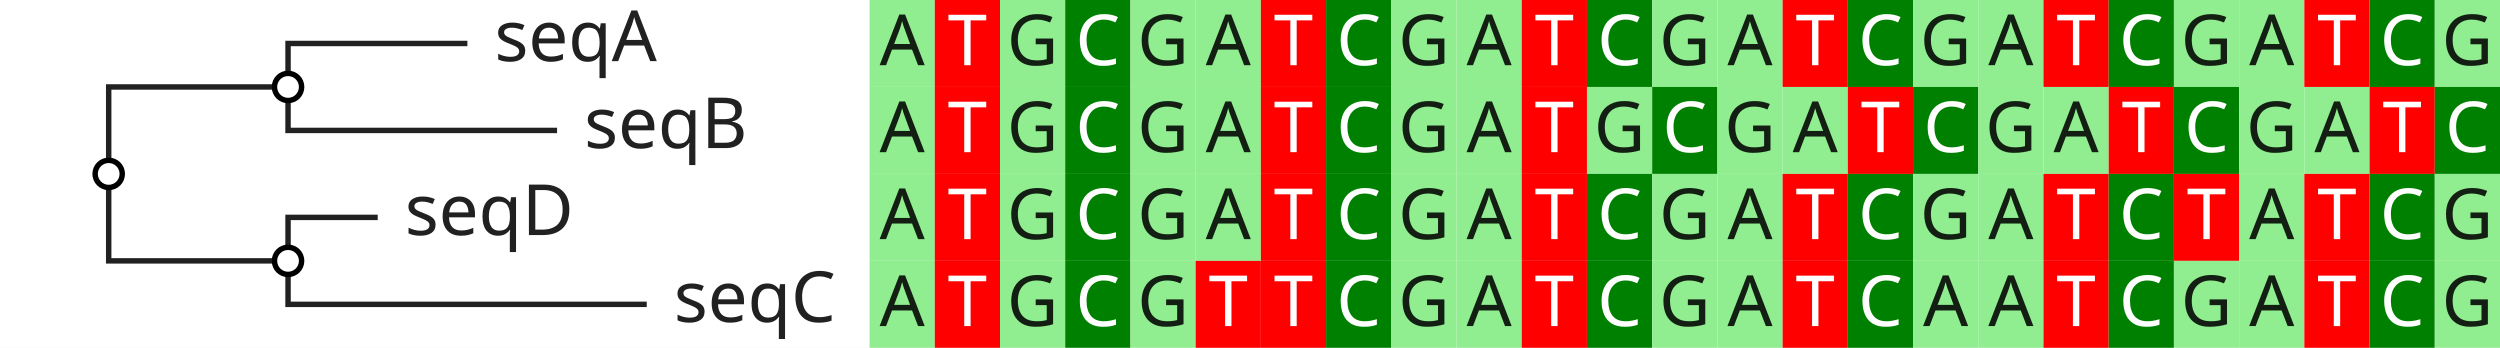
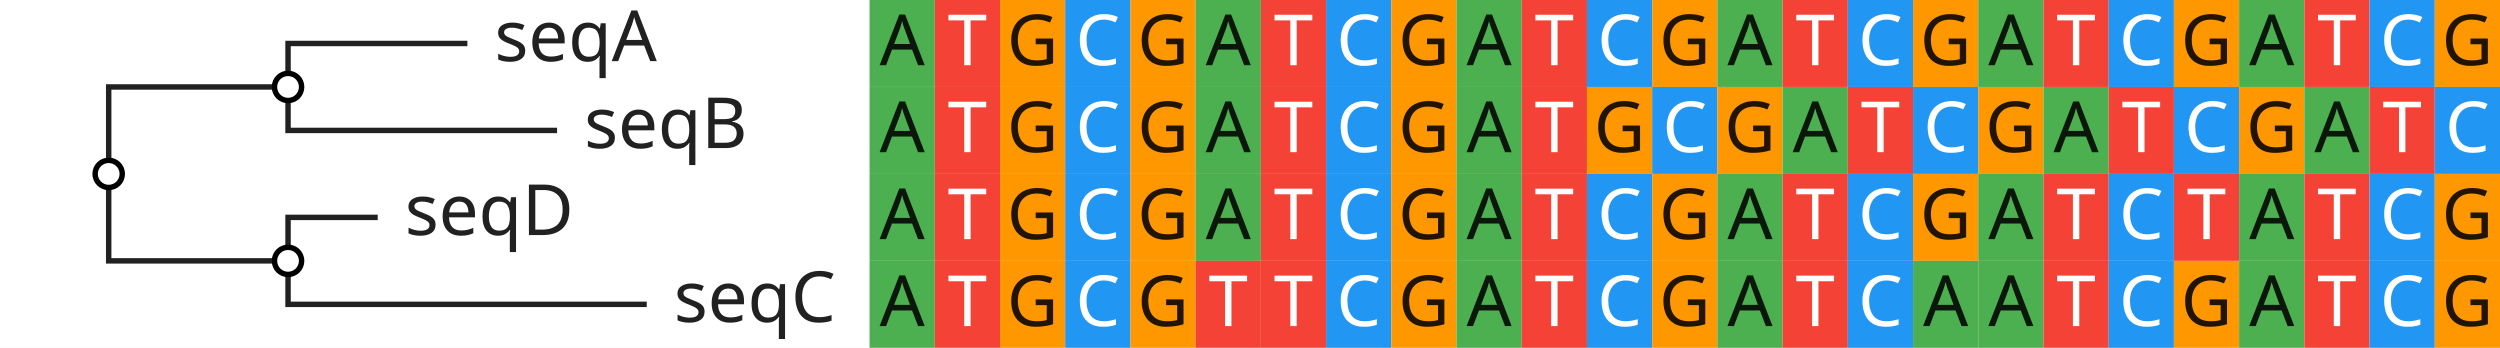
<svg xmlns="http://www.w3.org/2000/svg" width="460" height="64" viewBox="0 0 460 64">
  <rect width="100%" height="100%" fill="white" />
  <g>
    <defs>
      <clipPath id="tree-r-nucleotide">
        <rect x="0" y="0" width="160" height="64" />
      </clipPath>
      <clipPath id="msa-r-nucleotide">
        <rect x="0" y="0" width="300" height="64" />
      </clipPath>
    </defs>
    <g clip-path="url(#tree-r-nucleotide)">
      <defs />
      <g>
+         <path fill="none" stroke="rgb(0,0,0)" paint-order="fill stroke markers" d=" M 20 32 L 20 48 L 53 48" stroke-opacity="0.87" stroke-miterlimit="10" stroke-dasharray="" />
        <path fill="none" stroke="rgb(0,0,0)" paint-order="fill stroke markers" d=" M 20 32 L 20 16 L 53 16" stroke-opacity="0.87" stroke-miterlimit="10" stroke-dasharray="" />
+         <path fill="none" stroke="rgb(0,0,0)" paint-order="fill stroke markers" d=" M 53 16 L 53 24 L 102.5 24" stroke-opacity="0.87" stroke-miterlimit="10" stroke-dasharray="" />
        <path fill="none" stroke="rgb(0,0,0)" paint-order="fill stroke markers" d=" M 53 16 L 53 8 L 86 8" stroke-opacity="0.87" stroke-miterlimit="10" stroke-dasharray="" />
-         <path fill="none" stroke="rgb(0,0,0)" paint-order="fill stroke markers" d=" M 53 16 L 53 24 L 102.5 24" stroke-opacity="0.87" stroke-miterlimit="10" stroke-dasharray="" />
-         <path fill="none" stroke="rgb(0,0,0)" paint-order="fill stroke markers" d=" M 20 32 L 20 48 L 53 48" stroke-opacity="0.87" stroke-miterlimit="10" stroke-dasharray="" />
+         <path fill="none" stroke="rgb(0,0,0)" paint-order="fill stroke markers" d=" M 53 48 L 53 56 L 119 56" stroke-opacity="0.87" stroke-miterlimit="10" stroke-dasharray="" />
        <path fill="none" stroke="rgb(0,0,0)" paint-order="fill stroke markers" d=" M 53 48 L 53 40 L 69.5 40" stroke-opacity="0.87" stroke-miterlimit="10" stroke-dasharray="" />
-         <path fill="none" stroke="rgb(0,0,0)" paint-order="fill stroke markers" d=" M 53 48 L 53 56 L 119 56" stroke-opacity="0.87" stroke-miterlimit="10" stroke-dasharray="" />
        <path fill="white" stroke="black" paint-order="fill stroke markers" d=" M 22.5 32 A 2.5 2.5 0 1 1 22.5 31.998" stroke-miterlimit="10" stroke-dasharray="" />
        <path fill="white" stroke="black" paint-order="fill stroke markers" d=" M 55.5 16 A 2.5 2.5 0 1 1 55.5 15.998" stroke-miterlimit="10" stroke-dasharray="" />
        <path fill="white" stroke="black" paint-order="fill stroke markers" d=" M 55.5 48 A 2.5 2.5 0 1 1 55.5 47.998" stroke-miterlimit="10" stroke-dasharray="" />
        <text fill="rgb(0,0,0)" stroke="none" font-family="sans-serif" font-size="13px" font-style="normal" font-weight="normal" text-decoration="undefined" x="71" y="11.25" text-anchor="start" dominant-baseline="alphabetic" transform="matrix(1 0 0 1 20 0)" fill-opacity="0.87">seqA</text>
        <text fill="rgb(0,0,0)" stroke="none" font-family="sans-serif" font-size="13px" font-style="normal" font-weight="normal" text-decoration="undefined" x="87.5" y="27.25" text-anchor="start" dominant-baseline="alphabetic" transform="matrix(1 0 0 1 20 0)" fill-opacity="0.87">seqB</text>
        <text fill="rgb(0,0,0)" stroke="none" font-family="sans-serif" font-size="13px" font-style="normal" font-weight="normal" text-decoration="undefined" x="54.5" y="43.25" text-anchor="start" dominant-baseline="alphabetic" transform="matrix(1 0 0 1 20 0)" fill-opacity="0.87">seqD</text>
        <text fill="rgb(0,0,0)" stroke="none" font-family="sans-serif" font-size="13px" font-style="normal" font-weight="normal" text-decoration="undefined" x="104" y="59.25" text-anchor="start" dominant-baseline="alphabetic" transform="matrix(1 0 0 1 20 0)" fill-opacity="0.87">seqC</text>
      </g>
    </g>
    <g clip-path="url(#msa-r-nucleotide)" transform="translate(160 0)">
      <defs />
      <g>
-         <rect fill="#90ee90" stroke="none" x="0" y="-8" width="12" height="16" transform="matrix(1 0 0 1 0 8)" />
+         <rect fill="#4caf50" stroke="none" x="0" y="-8" width="12" height="16" transform="matrix(1 0 0 1 0 8)" />
        <text fill="rgb(0,0,0)" stroke="none" font-family="sans-serif" font-size="13px" font-style="normal" font-weight="normal" text-decoration="undefined" x="6" y="4" text-anchor="middle" dominant-baseline="alphabetic" transform="matrix(1 0 0 1 0 8)" fill-opacity="0.87">A</text>
-         <rect fill="#ff0000" stroke="none" x="12" y="-8" width="12" height="16" transform="matrix(1 0 0 1 0 8)" />
+         <rect fill="#f44336" stroke="none" x="12" y="-8" width="12" height="16" transform="matrix(1 0 0 1 0 8)" />
        <text fill="#fff" stroke="none" font-family="sans-serif" font-size="13px" font-style="normal" font-weight="normal" text-decoration="undefined" x="18" y="4" text-anchor="middle" dominant-baseline="alphabetic" transform="matrix(1 0 0 1 0 8)">T</text>
-         <rect fill="#90ee90" stroke="none" x="24" y="-8" width="12" height="16" transform="matrix(1 0 0 1 0 8)" />
+         <rect fill="#ff9800" stroke="none" x="24" y="-8" width="12" height="16" transform="matrix(1 0 0 1 0 8)" />
        <text fill="rgb(0,0,0)" stroke="none" font-family="sans-serif" font-size="13px" font-style="normal" font-weight="normal" text-decoration="undefined" x="30" y="4" text-anchor="middle" dominant-baseline="alphabetic" transform="matrix(1 0 0 1 0 8)" fill-opacity="0.87">G</text>
-         <rect fill="#008000" stroke="none" x="36" y="-8" width="12" height="16" transform="matrix(1 0 0 1 0 8)" />
+         <rect fill="#2196f3" stroke="none" x="36" y="-8" width="12" height="16" transform="matrix(1 0 0 1 0 8)" />
        <text fill="#fff" stroke="none" font-family="sans-serif" font-size="13px" font-style="normal" font-weight="normal" text-decoration="undefined" x="42" y="4" text-anchor="middle" dominant-baseline="alphabetic" transform="matrix(1 0 0 1 0 8)">C</text>
-         <rect fill="#90ee90" stroke="none" x="48" y="-8" width="12" height="16" transform="matrix(1 0 0 1 0 8)" />
+         <rect fill="#ff9800" stroke="none" x="48" y="-8" width="12" height="16" transform="matrix(1 0 0 1 0 8)" />
        <text fill="rgb(0,0,0)" stroke="none" font-family="sans-serif" font-size="13px" font-style="normal" font-weight="normal" text-decoration="undefined" x="54" y="4" text-anchor="middle" dominant-baseline="alphabetic" transform="matrix(1 0 0 1 0 8)" fill-opacity="0.87">G</text>
-         <rect fill="#90ee90" stroke="none" x="60" y="-8" width="12" height="16" transform="matrix(1 0 0 1 0 8)" />
+         <rect fill="#4caf50" stroke="none" x="60" y="-8" width="12" height="16" transform="matrix(1 0 0 1 0 8)" />
        <text fill="rgb(0,0,0)" stroke="none" font-family="sans-serif" font-size="13px" font-style="normal" font-weight="normal" text-decoration="undefined" x="66" y="4" text-anchor="middle" dominant-baseline="alphabetic" transform="matrix(1 0 0 1 0 8)" fill-opacity="0.87">A</text>
-         <rect fill="#ff0000" stroke="none" x="72" y="-8" width="12" height="16" transform="matrix(1 0 0 1 0 8)" />
+         <rect fill="#f44336" stroke="none" x="72" y="-8" width="12" height="16" transform="matrix(1 0 0 1 0 8)" />
        <text fill="#fff" stroke="none" font-family="sans-serif" font-size="13px" font-style="normal" font-weight="normal" text-decoration="undefined" x="78" y="4" text-anchor="middle" dominant-baseline="alphabetic" transform="matrix(1 0 0 1 0 8)">T</text>
-         <rect fill="#008000" stroke="none" x="84" y="-8" width="12" height="16" transform="matrix(1 0 0 1 0 8)" />
+         <rect fill="#2196f3" stroke="none" x="84" y="-8" width="12" height="16" transform="matrix(1 0 0 1 0 8)" />
        <text fill="#fff" stroke="none" font-family="sans-serif" font-size="13px" font-style="normal" font-weight="normal" text-decoration="undefined" x="90" y="4" text-anchor="middle" dominant-baseline="alphabetic" transform="matrix(1 0 0 1 0 8)">C</text>
-         <rect fill="#90ee90" stroke="none" x="96" y="-8" width="12" height="16" transform="matrix(1 0 0 1 0 8)" />
+         <rect fill="#ff9800" stroke="none" x="96" y="-8" width="12" height="16" transform="matrix(1 0 0 1 0 8)" />
        <text fill="rgb(0,0,0)" stroke="none" font-family="sans-serif" font-size="13px" font-style="normal" font-weight="normal" text-decoration="undefined" x="102" y="4" text-anchor="middle" dominant-baseline="alphabetic" transform="matrix(1 0 0 1 0 8)" fill-opacity="0.87">G</text>
-         <rect fill="#90ee90" stroke="none" x="108" y="-8" width="12" height="16" transform="matrix(1 0 0 1 0 8)" />
+         <rect fill="#4caf50" stroke="none" x="108" y="-8" width="12" height="16" transform="matrix(1 0 0 1 0 8)" />
        <text fill="rgb(0,0,0)" stroke="none" font-family="sans-serif" font-size="13px" font-style="normal" font-weight="normal" text-decoration="undefined" x="114" y="4" text-anchor="middle" dominant-baseline="alphabetic" transform="matrix(1 0 0 1 0 8)" fill-opacity="0.87">A</text>
-         <rect fill="#ff0000" stroke="none" x="120" y="-8" width="12" height="16" transform="matrix(1 0 0 1 0 8)" />
+         <rect fill="#f44336" stroke="none" x="120" y="-8" width="12" height="16" transform="matrix(1 0 0 1 0 8)" />
        <text fill="#fff" stroke="none" font-family="sans-serif" font-size="13px" font-style="normal" font-weight="normal" text-decoration="undefined" x="126" y="4" text-anchor="middle" dominant-baseline="alphabetic" transform="matrix(1 0 0 1 0 8)">T</text>
-         <rect fill="#008000" stroke="none" x="132" y="-8" width="12" height="16" transform="matrix(1 0 0 1 0 8)" />
+         <rect fill="#2196f3" stroke="none" x="132" y="-8" width="12" height="16" transform="matrix(1 0 0 1 0 8)" />
        <text fill="#fff" stroke="none" font-family="sans-serif" font-size="13px" font-style="normal" font-weight="normal" text-decoration="undefined" x="138" y="4" text-anchor="middle" dominant-baseline="alphabetic" transform="matrix(1 0 0 1 0 8)">C</text>
-         <rect fill="#90ee90" stroke="none" x="144" y="-8" width="12" height="16" transform="matrix(1 0 0 1 0 8)" />
+         <rect fill="#ff9800" stroke="none" x="144" y="-8" width="12" height="16" transform="matrix(1 0 0 1 0 8)" />
        <text fill="rgb(0,0,0)" stroke="none" font-family="sans-serif" font-size="13px" font-style="normal" font-weight="normal" text-decoration="undefined" x="150" y="4" text-anchor="middle" dominant-baseline="alphabetic" transform="matrix(1 0 0 1 0 8)" fill-opacity="0.87">G</text>
-         <rect fill="#90ee90" stroke="none" x="156" y="-8" width="12" height="16" transform="matrix(1 0 0 1 0 8)" />
+         <rect fill="#4caf50" stroke="none" x="156" y="-8" width="12" height="16" transform="matrix(1 0 0 1 0 8)" />
        <text fill="rgb(0,0,0)" stroke="none" font-family="sans-serif" font-size="13px" font-style="normal" font-weight="normal" text-decoration="undefined" x="162" y="4" text-anchor="middle" dominant-baseline="alphabetic" transform="matrix(1 0 0 1 0 8)" fill-opacity="0.87">A</text>
-         <rect fill="#ff0000" stroke="none" x="168" y="-8" width="12" height="16" transform="matrix(1 0 0 1 0 8)" />
+         <rect fill="#f44336" stroke="none" x="168" y="-8" width="12" height="16" transform="matrix(1 0 0 1 0 8)" />
        <text fill="#fff" stroke="none" font-family="sans-serif" font-size="13px" font-style="normal" font-weight="normal" text-decoration="undefined" x="174" y="4" text-anchor="middle" dominant-baseline="alphabetic" transform="matrix(1 0 0 1 0 8)">T</text>
-         <rect fill="#008000" stroke="none" x="180" y="-8" width="12" height="16" transform="matrix(1 0 0 1 0 8)" />
+         <rect fill="#2196f3" stroke="none" x="180" y="-8" width="12" height="16" transform="matrix(1 0 0 1 0 8)" />
        <text fill="#fff" stroke="none" font-family="sans-serif" font-size="13px" font-style="normal" font-weight="normal" text-decoration="undefined" x="186" y="4" text-anchor="middle" dominant-baseline="alphabetic" transform="matrix(1 0 0 1 0 8)">C</text>
-         <rect fill="#90ee90" stroke="none" x="192" y="-8" width="12" height="16" transform="matrix(1 0 0 1 0 8)" />
+         <rect fill="#ff9800" stroke="none" x="192" y="-8" width="12" height="16" transform="matrix(1 0 0 1 0 8)" />
        <text fill="rgb(0,0,0)" stroke="none" font-family="sans-serif" font-size="13px" font-style="normal" font-weight="normal" text-decoration="undefined" x="198" y="4" text-anchor="middle" dominant-baseline="alphabetic" transform="matrix(1 0 0 1 0 8)" fill-opacity="0.87">G</text>
-         <rect fill="#90ee90" stroke="none" x="204" y="-8" width="12" height="16" transform="matrix(1 0 0 1 0 8)" />
+         <rect fill="#4caf50" stroke="none" x="204" y="-8" width="12" height="16" transform="matrix(1 0 0 1 0 8)" />
        <text fill="rgb(0,0,0)" stroke="none" font-family="sans-serif" font-size="13px" font-style="normal" font-weight="normal" text-decoration="undefined" x="210" y="4" text-anchor="middle" dominant-baseline="alphabetic" transform="matrix(1 0 0 1 0 8)" fill-opacity="0.87">A</text>
-         <rect fill="#ff0000" stroke="none" x="216" y="-8" width="12" height="16" transform="matrix(1 0 0 1 0 8)" />
+         <rect fill="#f44336" stroke="none" x="216" y="-8" width="12" height="16" transform="matrix(1 0 0 1 0 8)" />
        <text fill="#fff" stroke="none" font-family="sans-serif" font-size="13px" font-style="normal" font-weight="normal" text-decoration="undefined" x="222" y="4" text-anchor="middle" dominant-baseline="alphabetic" transform="matrix(1 0 0 1 0 8)">T</text>
-         <rect fill="#008000" stroke="none" x="228" y="-8" width="12" height="16" transform="matrix(1 0 0 1 0 8)" />
+         <rect fill="#2196f3" stroke="none" x="228" y="-8" width="12" height="16" transform="matrix(1 0 0 1 0 8)" />
        <text fill="#fff" stroke="none" font-family="sans-serif" font-size="13px" font-style="normal" font-weight="normal" text-decoration="undefined" x="234" y="4" text-anchor="middle" dominant-baseline="alphabetic" transform="matrix(1 0 0 1 0 8)">C</text>
-         <rect fill="#90ee90" stroke="none" x="240" y="-8" width="12" height="16" transform="matrix(1 0 0 1 0 8)" />
+         <rect fill="#ff9800" stroke="none" x="240" y="-8" width="12" height="16" transform="matrix(1 0 0 1 0 8)" />
        <text fill="rgb(0,0,0)" stroke="none" font-family="sans-serif" font-size="13px" font-style="normal" font-weight="normal" text-decoration="undefined" x="246" y="4" text-anchor="middle" dominant-baseline="alphabetic" transform="matrix(1 0 0 1 0 8)" fill-opacity="0.87">G</text>
-         <rect fill="#90ee90" stroke="none" x="252" y="-8" width="12" height="16" transform="matrix(1 0 0 1 0 8)" />
+         <rect fill="#4caf50" stroke="none" x="252" y="-8" width="12" height="16" transform="matrix(1 0 0 1 0 8)" />
        <text fill="rgb(0,0,0)" stroke="none" font-family="sans-serif" font-size="13px" font-style="normal" font-weight="normal" text-decoration="undefined" x="258" y="4" text-anchor="middle" dominant-baseline="alphabetic" transform="matrix(1 0 0 1 0 8)" fill-opacity="0.87">A</text>
-         <rect fill="#ff0000" stroke="none" x="264" y="-8" width="12" height="16" transform="matrix(1 0 0 1 0 8)" />
+         <rect fill="#f44336" stroke="none" x="264" y="-8" width="12" height="16" transform="matrix(1 0 0 1 0 8)" />
        <text fill="#fff" stroke="none" font-family="sans-serif" font-size="13px" font-style="normal" font-weight="normal" text-decoration="undefined" x="270" y="4" text-anchor="middle" dominant-baseline="alphabetic" transform="matrix(1 0 0 1 0 8)">T</text>
-         <rect fill="#008000" stroke="none" x="276" y="-8" width="12" height="16" transform="matrix(1 0 0 1 0 8)" />
+         <rect fill="#2196f3" stroke="none" x="276" y="-8" width="12" height="16" transform="matrix(1 0 0 1 0 8)" />
        <text fill="#fff" stroke="none" font-family="sans-serif" font-size="13px" font-style="normal" font-weight="normal" text-decoration="undefined" x="282" y="4" text-anchor="middle" dominant-baseline="alphabetic" transform="matrix(1 0 0 1 0 8)">C</text>
-         <rect fill="#90ee90" stroke="none" x="288" y="-8" width="12" height="16" transform="matrix(1 0 0 1 0 8)" />
+         <rect fill="#ff9800" stroke="none" x="288" y="-8" width="12" height="16" transform="matrix(1 0 0 1 0 8)" />
        <text fill="rgb(0,0,0)" stroke="none" font-family="sans-serif" font-size="13px" font-style="normal" font-weight="normal" text-decoration="undefined" x="294" y="4" text-anchor="middle" dominant-baseline="alphabetic" transform="matrix(1 0 0 1 0 8)" fill-opacity="0.87">G</text>
-         <rect fill="#90ee90" stroke="none" x="0" y="8" width="12" height="16" transform="matrix(1 0 0 1 0 8)" />
+         <rect fill="#4caf50" stroke="none" x="0" y="8" width="12" height="16" transform="matrix(1 0 0 1 0 8)" />
        <text fill="rgb(0,0,0)" stroke="none" font-family="sans-serif" font-size="13px" font-style="normal" font-weight="normal" text-decoration="undefined" x="6" y="20" text-anchor="middle" dominant-baseline="alphabetic" transform="matrix(1 0 0 1 0 8)" fill-opacity="0.87">A</text>
-         <rect fill="#ff0000" stroke="none" x="12" y="8" width="12" height="16" transform="matrix(1 0 0 1 0 8)" />
+         <rect fill="#f44336" stroke="none" x="12" y="8" width="12" height="16" transform="matrix(1 0 0 1 0 8)" />
        <text fill="#fff" stroke="none" font-family="sans-serif" font-size="13px" font-style="normal" font-weight="normal" text-decoration="undefined" x="18" y="20" text-anchor="middle" dominant-baseline="alphabetic" transform="matrix(1 0 0 1 0 8)">T</text>
-         <rect fill="#90ee90" stroke="none" x="24" y="8" width="12" height="16" transform="matrix(1 0 0 1 0 8)" />
+         <rect fill="#ff9800" stroke="none" x="24" y="8" width="12" height="16" transform="matrix(1 0 0 1 0 8)" />
        <text fill="rgb(0,0,0)" stroke="none" font-family="sans-serif" font-size="13px" font-style="normal" font-weight="normal" text-decoration="undefined" x="30" y="20" text-anchor="middle" dominant-baseline="alphabetic" transform="matrix(1 0 0 1 0 8)" fill-opacity="0.87">G</text>
-         <rect fill="#008000" stroke="none" x="36" y="8" width="12" height="16" transform="matrix(1 0 0 1 0 8)" />
+         <rect fill="#2196f3" stroke="none" x="36" y="8" width="12" height="16" transform="matrix(1 0 0 1 0 8)" />
        <text fill="#fff" stroke="none" font-family="sans-serif" font-size="13px" font-style="normal" font-weight="normal" text-decoration="undefined" x="42" y="20" text-anchor="middle" dominant-baseline="alphabetic" transform="matrix(1 0 0 1 0 8)">C</text>
-         <rect fill="#90ee90" stroke="none" x="48" y="8" width="12" height="16" transform="matrix(1 0 0 1 0 8)" />
+         <rect fill="#ff9800" stroke="none" x="48" y="8" width="12" height="16" transform="matrix(1 0 0 1 0 8)" />
        <text fill="rgb(0,0,0)" stroke="none" font-family="sans-serif" font-size="13px" font-style="normal" font-weight="normal" text-decoration="undefined" x="54" y="20" text-anchor="middle" dominant-baseline="alphabetic" transform="matrix(1 0 0 1 0 8)" fill-opacity="0.87">G</text>
-         <rect fill="#90ee90" stroke="none" x="60" y="8" width="12" height="16" transform="matrix(1 0 0 1 0 8)" />
+         <rect fill="#4caf50" stroke="none" x="60" y="8" width="12" height="16" transform="matrix(1 0 0 1 0 8)" />
        <text fill="rgb(0,0,0)" stroke="none" font-family="sans-serif" font-size="13px" font-style="normal" font-weight="normal" text-decoration="undefined" x="66" y="20" text-anchor="middle" dominant-baseline="alphabetic" transform="matrix(1 0 0 1 0 8)" fill-opacity="0.87">A</text>
-         <rect fill="#ff0000" stroke="none" x="72" y="8" width="12" height="16" transform="matrix(1 0 0 1 0 8)" />
+         <rect fill="#f44336" stroke="none" x="72" y="8" width="12" height="16" transform="matrix(1 0 0 1 0 8)" />
        <text fill="#fff" stroke="none" font-family="sans-serif" font-size="13px" font-style="normal" font-weight="normal" text-decoration="undefined" x="78" y="20" text-anchor="middle" dominant-baseline="alphabetic" transform="matrix(1 0 0 1 0 8)">T</text>
-         <rect fill="#008000" stroke="none" x="84" y="8" width="12" height="16" transform="matrix(1 0 0 1 0 8)" />
+         <rect fill="#2196f3" stroke="none" x="84" y="8" width="12" height="16" transform="matrix(1 0 0 1 0 8)" />
        <text fill="#fff" stroke="none" font-family="sans-serif" font-size="13px" font-style="normal" font-weight="normal" text-decoration="undefined" x="90" y="20" text-anchor="middle" dominant-baseline="alphabetic" transform="matrix(1 0 0 1 0 8)">C</text>
-         <rect fill="#90ee90" stroke="none" x="96" y="8" width="12" height="16" transform="matrix(1 0 0 1 0 8)" />
+         <rect fill="#ff9800" stroke="none" x="96" y="8" width="12" height="16" transform="matrix(1 0 0 1 0 8)" />
        <text fill="rgb(0,0,0)" stroke="none" font-family="sans-serif" font-size="13px" font-style="normal" font-weight="normal" text-decoration="undefined" x="102" y="20" text-anchor="middle" dominant-baseline="alphabetic" transform="matrix(1 0 0 1 0 8)" fill-opacity="0.87">G</text>
-         <rect fill="#90ee90" stroke="none" x="108" y="8" width="12" height="16" transform="matrix(1 0 0 1 0 8)" />
+         <rect fill="#4caf50" stroke="none" x="108" y="8" width="12" height="16" transform="matrix(1 0 0 1 0 8)" />
        <text fill="rgb(0,0,0)" stroke="none" font-family="sans-serif" font-size="13px" font-style="normal" font-weight="normal" text-decoration="undefined" x="114" y="20" text-anchor="middle" dominant-baseline="alphabetic" transform="matrix(1 0 0 1 0 8)" fill-opacity="0.87">A</text>
-         <rect fill="#ff0000" stroke="none" x="120" y="8" width="12" height="16" transform="matrix(1 0 0 1 0 8)" />
+         <rect fill="#f44336" stroke="none" x="120" y="8" width="12" height="16" transform="matrix(1 0 0 1 0 8)" />
        <text fill="#fff" stroke="none" font-family="sans-serif" font-size="13px" font-style="normal" font-weight="normal" text-decoration="undefined" x="126" y="20" text-anchor="middle" dominant-baseline="alphabetic" transform="matrix(1 0 0 1 0 8)">T</text>
-         <rect fill="#90ee90" stroke="none" x="132" y="8" width="12" height="16" transform="matrix(1 0 0 1 0 8)" />
+         <rect fill="#ff9800" stroke="none" x="132" y="8" width="12" height="16" transform="matrix(1 0 0 1 0 8)" />
        <text fill="rgb(0,0,0)" stroke="none" font-family="sans-serif" font-size="13px" font-style="normal" font-weight="normal" text-decoration="undefined" x="138" y="20" text-anchor="middle" dominant-baseline="alphabetic" transform="matrix(1 0 0 1 0 8)" fill-opacity="0.87">G</text>
-         <rect fill="#008000" stroke="none" x="144" y="8" width="12" height="16" transform="matrix(1 0 0 1 0 8)" />
+         <rect fill="#2196f3" stroke="none" x="144" y="8" width="12" height="16" transform="matrix(1 0 0 1 0 8)" />
        <text fill="#fff" stroke="none" font-family="sans-serif" font-size="13px" font-style="normal" font-weight="normal" text-decoration="undefined" x="150" y="20" text-anchor="middle" dominant-baseline="alphabetic" transform="matrix(1 0 0 1 0 8)">C</text>
-         <rect fill="#90ee90" stroke="none" x="156" y="8" width="12" height="16" transform="matrix(1 0 0 1 0 8)" />
+         <rect fill="#ff9800" stroke="none" x="156" y="8" width="12" height="16" transform="matrix(1 0 0 1 0 8)" />
        <text fill="rgb(0,0,0)" stroke="none" font-family="sans-serif" font-size="13px" font-style="normal" font-weight="normal" text-decoration="undefined" x="162" y="20" text-anchor="middle" dominant-baseline="alphabetic" transform="matrix(1 0 0 1 0 8)" fill-opacity="0.87">G</text>
-         <rect fill="#90ee90" stroke="none" x="168" y="8" width="12" height="16" transform="matrix(1 0 0 1 0 8)" />
+         <rect fill="#4caf50" stroke="none" x="168" y="8" width="12" height="16" transform="matrix(1 0 0 1 0 8)" />
        <text fill="rgb(0,0,0)" stroke="none" font-family="sans-serif" font-size="13px" font-style="normal" font-weight="normal" text-decoration="undefined" x="174" y="20" text-anchor="middle" dominant-baseline="alphabetic" transform="matrix(1 0 0 1 0 8)" fill-opacity="0.87">A</text>
-         <rect fill="#ff0000" stroke="none" x="180" y="8" width="12" height="16" transform="matrix(1 0 0 1 0 8)" />
+         <rect fill="#f44336" stroke="none" x="180" y="8" width="12" height="16" transform="matrix(1 0 0 1 0 8)" />
        <text fill="#fff" stroke="none" font-family="sans-serif" font-size="13px" font-style="normal" font-weight="normal" text-decoration="undefined" x="186" y="20" text-anchor="middle" dominant-baseline="alphabetic" transform="matrix(1 0 0 1 0 8)">T</text>
-         <rect fill="#008000" stroke="none" x="192" y="8" width="12" height="16" transform="matrix(1 0 0 1 0 8)" />
+         <rect fill="#2196f3" stroke="none" x="192" y="8" width="12" height="16" transform="matrix(1 0 0 1 0 8)" />
        <text fill="#fff" stroke="none" font-family="sans-serif" font-size="13px" font-style="normal" font-weight="normal" text-decoration="undefined" x="198" y="20" text-anchor="middle" dominant-baseline="alphabetic" transform="matrix(1 0 0 1 0 8)">C</text>
-         <rect fill="#90ee90" stroke="none" x="204" y="8" width="12" height="16" transform="matrix(1 0 0 1 0 8)" />
+         <rect fill="#ff9800" stroke="none" x="204" y="8" width="12" height="16" transform="matrix(1 0 0 1 0 8)" />
        <text fill="rgb(0,0,0)" stroke="none" font-family="sans-serif" font-size="13px" font-style="normal" font-weight="normal" text-decoration="undefined" x="210" y="20" text-anchor="middle" dominant-baseline="alphabetic" transform="matrix(1 0 0 1 0 8)" fill-opacity="0.87">G</text>
-         <rect fill="#90ee90" stroke="none" x="216" y="8" width="12" height="16" transform="matrix(1 0 0 1 0 8)" />
+         <rect fill="#4caf50" stroke="none" x="216" y="8" width="12" height="16" transform="matrix(1 0 0 1 0 8)" />
        <text fill="rgb(0,0,0)" stroke="none" font-family="sans-serif" font-size="13px" font-style="normal" font-weight="normal" text-decoration="undefined" x="222" y="20" text-anchor="middle" dominant-baseline="alphabetic" transform="matrix(1 0 0 1 0 8)" fill-opacity="0.87">A</text>
-         <rect fill="#ff0000" stroke="none" x="228" y="8" width="12" height="16" transform="matrix(1 0 0 1 0 8)" />
+         <rect fill="#f44336" stroke="none" x="228" y="8" width="12" height="16" transform="matrix(1 0 0 1 0 8)" />
        <text fill="#fff" stroke="none" font-family="sans-serif" font-size="13px" font-style="normal" font-weight="normal" text-decoration="undefined" x="234" y="20" text-anchor="middle" dominant-baseline="alphabetic" transform="matrix(1 0 0 1 0 8)">T</text>
-         <rect fill="#008000" stroke="none" x="240" y="8" width="12" height="16" transform="matrix(1 0 0 1 0 8)" />
+         <rect fill="#2196f3" stroke="none" x="240" y="8" width="12" height="16" transform="matrix(1 0 0 1 0 8)" />
        <text fill="#fff" stroke="none" font-family="sans-serif" font-size="13px" font-style="normal" font-weight="normal" text-decoration="undefined" x="246" y="20" text-anchor="middle" dominant-baseline="alphabetic" transform="matrix(1 0 0 1 0 8)">C</text>
-         <rect fill="#90ee90" stroke="none" x="252" y="8" width="12" height="16" transform="matrix(1 0 0 1 0 8)" />
+         <rect fill="#ff9800" stroke="none" x="252" y="8" width="12" height="16" transform="matrix(1 0 0 1 0 8)" />
        <text fill="rgb(0,0,0)" stroke="none" font-family="sans-serif" font-size="13px" font-style="normal" font-weight="normal" text-decoration="undefined" x="258" y="20" text-anchor="middle" dominant-baseline="alphabetic" transform="matrix(1 0 0 1 0 8)" fill-opacity="0.87">G</text>
-         <rect fill="#90ee90" stroke="none" x="264" y="8" width="12" height="16" transform="matrix(1 0 0 1 0 8)" />
+         <rect fill="#4caf50" stroke="none" x="264" y="8" width="12" height="16" transform="matrix(1 0 0 1 0 8)" />
        <text fill="rgb(0,0,0)" stroke="none" font-family="sans-serif" font-size="13px" font-style="normal" font-weight="normal" text-decoration="undefined" x="270" y="20" text-anchor="middle" dominant-baseline="alphabetic" transform="matrix(1 0 0 1 0 8)" fill-opacity="0.87">A</text>
-         <rect fill="#ff0000" stroke="none" x="276" y="8" width="12" height="16" transform="matrix(1 0 0 1 0 8)" />
+         <rect fill="#f44336" stroke="none" x="276" y="8" width="12" height="16" transform="matrix(1 0 0 1 0 8)" />
        <text fill="#fff" stroke="none" font-family="sans-serif" font-size="13px" font-style="normal" font-weight="normal" text-decoration="undefined" x="282" y="20" text-anchor="middle" dominant-baseline="alphabetic" transform="matrix(1 0 0 1 0 8)">T</text>
-         <rect fill="#008000" stroke="none" x="288" y="8" width="12" height="16" transform="matrix(1 0 0 1 0 8)" />
+         <rect fill="#2196f3" stroke="none" x="288" y="8" width="12" height="16" transform="matrix(1 0 0 1 0 8)" />
        <text fill="#fff" stroke="none" font-family="sans-serif" font-size="13px" font-style="normal" font-weight="normal" text-decoration="undefined" x="294" y="20" text-anchor="middle" dominant-baseline="alphabetic" transform="matrix(1 0 0 1 0 8)">C</text>
-         <rect fill="#90ee90" stroke="none" x="0" y="24" width="12" height="16" transform="matrix(1 0 0 1 0 8)" />
+         <rect fill="#4caf50" stroke="none" x="0" y="24" width="12" height="16" transform="matrix(1 0 0 1 0 8)" />
        <text fill="rgb(0,0,0)" stroke="none" font-family="sans-serif" font-size="13px" font-style="normal" font-weight="normal" text-decoration="undefined" x="6" y="36" text-anchor="middle" dominant-baseline="alphabetic" transform="matrix(1 0 0 1 0 8)" fill-opacity="0.87">A</text>
-         <rect fill="#ff0000" stroke="none" x="12" y="24" width="12" height="16" transform="matrix(1 0 0 1 0 8)" />
+         <rect fill="#f44336" stroke="none" x="12" y="24" width="12" height="16" transform="matrix(1 0 0 1 0 8)" />
        <text fill="#fff" stroke="none" font-family="sans-serif" font-size="13px" font-style="normal" font-weight="normal" text-decoration="undefined" x="18" y="36" text-anchor="middle" dominant-baseline="alphabetic" transform="matrix(1 0 0 1 0 8)">T</text>
-         <rect fill="#90ee90" stroke="none" x="24" y="24" width="12" height="16" transform="matrix(1 0 0 1 0 8)" />
+         <rect fill="#ff9800" stroke="none" x="24" y="24" width="12" height="16" transform="matrix(1 0 0 1 0 8)" />
        <text fill="rgb(0,0,0)" stroke="none" font-family="sans-serif" font-size="13px" font-style="normal" font-weight="normal" text-decoration="undefined" x="30" y="36" text-anchor="middle" dominant-baseline="alphabetic" transform="matrix(1 0 0 1 0 8)" fill-opacity="0.87">G</text>
-         <rect fill="#008000" stroke="none" x="36" y="24" width="12" height="16" transform="matrix(1 0 0 1 0 8)" />
+         <rect fill="#2196f3" stroke="none" x="36" y="24" width="12" height="16" transform="matrix(1 0 0 1 0 8)" />
        <text fill="#fff" stroke="none" font-family="sans-serif" font-size="13px" font-style="normal" font-weight="normal" text-decoration="undefined" x="42" y="36" text-anchor="middle" dominant-baseline="alphabetic" transform="matrix(1 0 0 1 0 8)">C</text>
-         <rect fill="#90ee90" stroke="none" x="48" y="24" width="12" height="16" transform="matrix(1 0 0 1 0 8)" />
+         <rect fill="#ff9800" stroke="none" x="48" y="24" width="12" height="16" transform="matrix(1 0 0 1 0 8)" />
        <text fill="rgb(0,0,0)" stroke="none" font-family="sans-serif" font-size="13px" font-style="normal" font-weight="normal" text-decoration="undefined" x="54" y="36" text-anchor="middle" dominant-baseline="alphabetic" transform="matrix(1 0 0 1 0 8)" fill-opacity="0.87">G</text>
-         <rect fill="#90ee90" stroke="none" x="60" y="24" width="12" height="16" transform="matrix(1 0 0 1 0 8)" />
+         <rect fill="#4caf50" stroke="none" x="60" y="24" width="12" height="16" transform="matrix(1 0 0 1 0 8)" />
        <text fill="rgb(0,0,0)" stroke="none" font-family="sans-serif" font-size="13px" font-style="normal" font-weight="normal" text-decoration="undefined" x="66" y="36" text-anchor="middle" dominant-baseline="alphabetic" transform="matrix(1 0 0 1 0 8)" fill-opacity="0.87">A</text>
-         <rect fill="#ff0000" stroke="none" x="72" y="24" width="12" height="16" transform="matrix(1 0 0 1 0 8)" />
+         <rect fill="#f44336" stroke="none" x="72" y="24" width="12" height="16" transform="matrix(1 0 0 1 0 8)" />
        <text fill="#fff" stroke="none" font-family="sans-serif" font-size="13px" font-style="normal" font-weight="normal" text-decoration="undefined" x="78" y="36" text-anchor="middle" dominant-baseline="alphabetic" transform="matrix(1 0 0 1 0 8)">T</text>
-         <rect fill="#008000" stroke="none" x="84" y="24" width="12" height="16" transform="matrix(1 0 0 1 0 8)" />
+         <rect fill="#2196f3" stroke="none" x="84" y="24" width="12" height="16" transform="matrix(1 0 0 1 0 8)" />
        <text fill="#fff" stroke="none" font-family="sans-serif" font-size="13px" font-style="normal" font-weight="normal" text-decoration="undefined" x="90" y="36" text-anchor="middle" dominant-baseline="alphabetic" transform="matrix(1 0 0 1 0 8)">C</text>
-         <rect fill="#90ee90" stroke="none" x="96" y="24" width="12" height="16" transform="matrix(1 0 0 1 0 8)" />
+         <rect fill="#ff9800" stroke="none" x="96" y="24" width="12" height="16" transform="matrix(1 0 0 1 0 8)" />
        <text fill="rgb(0,0,0)" stroke="none" font-family="sans-serif" font-size="13px" font-style="normal" font-weight="normal" text-decoration="undefined" x="102" y="36" text-anchor="middle" dominant-baseline="alphabetic" transform="matrix(1 0 0 1 0 8)" fill-opacity="0.87">G</text>
-         <rect fill="#90ee90" stroke="none" x="108" y="24" width="12" height="16" transform="matrix(1 0 0 1 0 8)" />
+         <rect fill="#4caf50" stroke="none" x="108" y="24" width="12" height="16" transform="matrix(1 0 0 1 0 8)" />
        <text fill="rgb(0,0,0)" stroke="none" font-family="sans-serif" font-size="13px" font-style="normal" font-weight="normal" text-decoration="undefined" x="114" y="36" text-anchor="middle" dominant-baseline="alphabetic" transform="matrix(1 0 0 1 0 8)" fill-opacity="0.87">A</text>
-         <rect fill="#ff0000" stroke="none" x="120" y="24" width="12" height="16" transform="matrix(1 0 0 1 0 8)" />
+         <rect fill="#f44336" stroke="none" x="120" y="24" width="12" height="16" transform="matrix(1 0 0 1 0 8)" />
        <text fill="#fff" stroke="none" font-family="sans-serif" font-size="13px" font-style="normal" font-weight="normal" text-decoration="undefined" x="126" y="36" text-anchor="middle" dominant-baseline="alphabetic" transform="matrix(1 0 0 1 0 8)">T</text>
-         <rect fill="#008000" stroke="none" x="132" y="24" width="12" height="16" transform="matrix(1 0 0 1 0 8)" />
+         <rect fill="#2196f3" stroke="none" x="132" y="24" width="12" height="16" transform="matrix(1 0 0 1 0 8)" />
        <text fill="#fff" stroke="none" font-family="sans-serif" font-size="13px" font-style="normal" font-weight="normal" text-decoration="undefined" x="138" y="36" text-anchor="middle" dominant-baseline="alphabetic" transform="matrix(1 0 0 1 0 8)">C</text>
-         <rect fill="#90ee90" stroke="none" x="144" y="24" width="12" height="16" transform="matrix(1 0 0 1 0 8)" />
+         <rect fill="#ff9800" stroke="none" x="144" y="24" width="12" height="16" transform="matrix(1 0 0 1 0 8)" />
        <text fill="rgb(0,0,0)" stroke="none" font-family="sans-serif" font-size="13px" font-style="normal" font-weight="normal" text-decoration="undefined" x="150" y="36" text-anchor="middle" dominant-baseline="alphabetic" transform="matrix(1 0 0 1 0 8)" fill-opacity="0.87">G</text>
-         <rect fill="#90ee90" stroke="none" x="156" y="24" width="12" height="16" transform="matrix(1 0 0 1 0 8)" />
+         <rect fill="#4caf50" stroke="none" x="156" y="24" width="12" height="16" transform="matrix(1 0 0 1 0 8)" />
        <text fill="rgb(0,0,0)" stroke="none" font-family="sans-serif" font-size="13px" font-style="normal" font-weight="normal" text-decoration="undefined" x="162" y="36" text-anchor="middle" dominant-baseline="alphabetic" transform="matrix(1 0 0 1 0 8)" fill-opacity="0.87">A</text>
-         <rect fill="#ff0000" stroke="none" x="168" y="24" width="12" height="16" transform="matrix(1 0 0 1 0 8)" />
+         <rect fill="#f44336" stroke="none" x="168" y="24" width="12" height="16" transform="matrix(1 0 0 1 0 8)" />
        <text fill="#fff" stroke="none" font-family="sans-serif" font-size="13px" font-style="normal" font-weight="normal" text-decoration="undefined" x="174" y="36" text-anchor="middle" dominant-baseline="alphabetic" transform="matrix(1 0 0 1 0 8)">T</text>
-         <rect fill="#008000" stroke="none" x="180" y="24" width="12" height="16" transform="matrix(1 0 0 1 0 8)" />
+         <rect fill="#2196f3" stroke="none" x="180" y="24" width="12" height="16" transform="matrix(1 0 0 1 0 8)" />
        <text fill="#fff" stroke="none" font-family="sans-serif" font-size="13px" font-style="normal" font-weight="normal" text-decoration="undefined" x="186" y="36" text-anchor="middle" dominant-baseline="alphabetic" transform="matrix(1 0 0 1 0 8)">C</text>
-         <rect fill="#90ee90" stroke="none" x="192" y="24" width="12" height="16" transform="matrix(1 0 0 1 0 8)" />
+         <rect fill="#ff9800" stroke="none" x="192" y="24" width="12" height="16" transform="matrix(1 0 0 1 0 8)" />
        <text fill="rgb(0,0,0)" stroke="none" font-family="sans-serif" font-size="13px" font-style="normal" font-weight="normal" text-decoration="undefined" x="198" y="36" text-anchor="middle" dominant-baseline="alphabetic" transform="matrix(1 0 0 1 0 8)" fill-opacity="0.87">G</text>
-         <rect fill="#90ee90" stroke="none" x="204" y="24" width="12" height="16" transform="matrix(1 0 0 1 0 8)" />
+         <rect fill="#4caf50" stroke="none" x="204" y="24" width="12" height="16" transform="matrix(1 0 0 1 0 8)" />
        <text fill="rgb(0,0,0)" stroke="none" font-family="sans-serif" font-size="13px" font-style="normal" font-weight="normal" text-decoration="undefined" x="210" y="36" text-anchor="middle" dominant-baseline="alphabetic" transform="matrix(1 0 0 1 0 8)" fill-opacity="0.87">A</text>
-         <rect fill="#ff0000" stroke="none" x="216" y="24" width="12" height="16" transform="matrix(1 0 0 1 0 8)" />
+         <rect fill="#f44336" stroke="none" x="216" y="24" width="12" height="16" transform="matrix(1 0 0 1 0 8)" />
        <text fill="#fff" stroke="none" font-family="sans-serif" font-size="13px" font-style="normal" font-weight="normal" text-decoration="undefined" x="222" y="36" text-anchor="middle" dominant-baseline="alphabetic" transform="matrix(1 0 0 1 0 8)">T</text>
-         <rect fill="#008000" stroke="none" x="228" y="24" width="12" height="16" transform="matrix(1 0 0 1 0 8)" />
+         <rect fill="#2196f3" stroke="none" x="228" y="24" width="12" height="16" transform="matrix(1 0 0 1 0 8)" />
        <text fill="#fff" stroke="none" font-family="sans-serif" font-size="13px" font-style="normal" font-weight="normal" text-decoration="undefined" x="234" y="36" text-anchor="middle" dominant-baseline="alphabetic" transform="matrix(1 0 0 1 0 8)">C</text>
-         <rect fill="#ff0000" stroke="none" x="240" y="24" width="12" height="16" transform="matrix(1 0 0 1 0 8)" />
+         <rect fill="#f44336" stroke="none" x="240" y="24" width="12" height="16" transform="matrix(1 0 0 1 0 8)" />
        <text fill="#fff" stroke="none" font-family="sans-serif" font-size="13px" font-style="normal" font-weight="normal" text-decoration="undefined" x="246" y="36" text-anchor="middle" dominant-baseline="alphabetic" transform="matrix(1 0 0 1 0 8)">T</text>
-         <rect fill="#90ee90" stroke="none" x="252" y="24" width="12" height="16" transform="matrix(1 0 0 1 0 8)" />
+         <rect fill="#4caf50" stroke="none" x="252" y="24" width="12" height="16" transform="matrix(1 0 0 1 0 8)" />
        <text fill="rgb(0,0,0)" stroke="none" font-family="sans-serif" font-size="13px" font-style="normal" font-weight="normal" text-decoration="undefined" x="258" y="36" text-anchor="middle" dominant-baseline="alphabetic" transform="matrix(1 0 0 1 0 8)" fill-opacity="0.87">A</text>
-         <rect fill="#ff0000" stroke="none" x="264" y="24" width="12" height="16" transform="matrix(1 0 0 1 0 8)" />
+         <rect fill="#f44336" stroke="none" x="264" y="24" width="12" height="16" transform="matrix(1 0 0 1 0 8)" />
        <text fill="#fff" stroke="none" font-family="sans-serif" font-size="13px" font-style="normal" font-weight="normal" text-decoration="undefined" x="270" y="36" text-anchor="middle" dominant-baseline="alphabetic" transform="matrix(1 0 0 1 0 8)">T</text>
-         <rect fill="#008000" stroke="none" x="276" y="24" width="12" height="16" transform="matrix(1 0 0 1 0 8)" />
+         <rect fill="#2196f3" stroke="none" x="276" y="24" width="12" height="16" transform="matrix(1 0 0 1 0 8)" />
        <text fill="#fff" stroke="none" font-family="sans-serif" font-size="13px" font-style="normal" font-weight="normal" text-decoration="undefined" x="282" y="36" text-anchor="middle" dominant-baseline="alphabetic" transform="matrix(1 0 0 1 0 8)">C</text>
-         <rect fill="#90ee90" stroke="none" x="288" y="24" width="12" height="16" transform="matrix(1 0 0 1 0 8)" />
+         <rect fill="#ff9800" stroke="none" x="288" y="24" width="12" height="16" transform="matrix(1 0 0 1 0 8)" />
        <text fill="rgb(0,0,0)" stroke="none" font-family="sans-serif" font-size="13px" font-style="normal" font-weight="normal" text-decoration="undefined" x="294" y="36" text-anchor="middle" dominant-baseline="alphabetic" transform="matrix(1 0 0 1 0 8)" fill-opacity="0.87">G</text>
-         <rect fill="#90ee90" stroke="none" x="0" y="40" width="12" height="16" transform="matrix(1 0 0 1 0 8)" />
+         <rect fill="#4caf50" stroke="none" x="0" y="40" width="12" height="16" transform="matrix(1 0 0 1 0 8)" />
        <text fill="rgb(0,0,0)" stroke="none" font-family="sans-serif" font-size="13px" font-style="normal" font-weight="normal" text-decoration="undefined" x="6" y="52" text-anchor="middle" dominant-baseline="alphabetic" transform="matrix(1 0 0 1 0 8)" fill-opacity="0.87">A</text>
-         <rect fill="#ff0000" stroke="none" x="12" y="40" width="12" height="16" transform="matrix(1 0 0 1 0 8)" />
+         <rect fill="#f44336" stroke="none" x="12" y="40" width="12" height="16" transform="matrix(1 0 0 1 0 8)" />
        <text fill="#fff" stroke="none" font-family="sans-serif" font-size="13px" font-style="normal" font-weight="normal" text-decoration="undefined" x="18" y="52" text-anchor="middle" dominant-baseline="alphabetic" transform="matrix(1 0 0 1 0 8)">T</text>
-         <rect fill="#90ee90" stroke="none" x="24" y="40" width="12" height="16" transform="matrix(1 0 0 1 0 8)" />
+         <rect fill="#ff9800" stroke="none" x="24" y="40" width="12" height="16" transform="matrix(1 0 0 1 0 8)" />
        <text fill="rgb(0,0,0)" stroke="none" font-family="sans-serif" font-size="13px" font-style="normal" font-weight="normal" text-decoration="undefined" x="30" y="52" text-anchor="middle" dominant-baseline="alphabetic" transform="matrix(1 0 0 1 0 8)" fill-opacity="0.87">G</text>
-         <rect fill="#008000" stroke="none" x="36" y="40" width="12" height="16" transform="matrix(1 0 0 1 0 8)" />
+         <rect fill="#2196f3" stroke="none" x="36" y="40" width="12" height="16" transform="matrix(1 0 0 1 0 8)" />
        <text fill="#fff" stroke="none" font-family="sans-serif" font-size="13px" font-style="normal" font-weight="normal" text-decoration="undefined" x="42" y="52" text-anchor="middle" dominant-baseline="alphabetic" transform="matrix(1 0 0 1 0 8)">C</text>
-         <rect fill="#90ee90" stroke="none" x="48" y="40" width="12" height="16" transform="matrix(1 0 0 1 0 8)" />
+         <rect fill="#ff9800" stroke="none" x="48" y="40" width="12" height="16" transform="matrix(1 0 0 1 0 8)" />
        <text fill="rgb(0,0,0)" stroke="none" font-family="sans-serif" font-size="13px" font-style="normal" font-weight="normal" text-decoration="undefined" x="54" y="52" text-anchor="middle" dominant-baseline="alphabetic" transform="matrix(1 0 0 1 0 8)" fill-opacity="0.87">G</text>
-         <rect fill="#ff0000" stroke="none" x="60" y="40" width="12" height="16" transform="matrix(1 0 0 1 0 8)" />
+         <rect fill="#f44336" stroke="none" x="60" y="40" width="12" height="16" transform="matrix(1 0 0 1 0 8)" />
        <text fill="#fff" stroke="none" font-family="sans-serif" font-size="13px" font-style="normal" font-weight="normal" text-decoration="undefined" x="66" y="52" text-anchor="middle" dominant-baseline="alphabetic" transform="matrix(1 0 0 1 0 8)">T</text>
-         <rect fill="#ff0000" stroke="none" x="72" y="40" width="12" height="16" transform="matrix(1 0 0 1 0 8)" />
+         <rect fill="#f44336" stroke="none" x="72" y="40" width="12" height="16" transform="matrix(1 0 0 1 0 8)" />
        <text fill="#fff" stroke="none" font-family="sans-serif" font-size="13px" font-style="normal" font-weight="normal" text-decoration="undefined" x="78" y="52" text-anchor="middle" dominant-baseline="alphabetic" transform="matrix(1 0 0 1 0 8)">T</text>
-         <rect fill="#008000" stroke="none" x="84" y="40" width="12" height="16" transform="matrix(1 0 0 1 0 8)" />
+         <rect fill="#2196f3" stroke="none" x="84" y="40" width="12" height="16" transform="matrix(1 0 0 1 0 8)" />
        <text fill="#fff" stroke="none" font-family="sans-serif" font-size="13px" font-style="normal" font-weight="normal" text-decoration="undefined" x="90" y="52" text-anchor="middle" dominant-baseline="alphabetic" transform="matrix(1 0 0 1 0 8)">C</text>
-         <rect fill="#90ee90" stroke="none" x="96" y="40" width="12" height="16" transform="matrix(1 0 0 1 0 8)" />
+         <rect fill="#ff9800" stroke="none" x="96" y="40" width="12" height="16" transform="matrix(1 0 0 1 0 8)" />
        <text fill="rgb(0,0,0)" stroke="none" font-family="sans-serif" font-size="13px" font-style="normal" font-weight="normal" text-decoration="undefined" x="102" y="52" text-anchor="middle" dominant-baseline="alphabetic" transform="matrix(1 0 0 1 0 8)" fill-opacity="0.87">G</text>
-         <rect fill="#90ee90" stroke="none" x="108" y="40" width="12" height="16" transform="matrix(1 0 0 1 0 8)" />
+         <rect fill="#4caf50" stroke="none" x="108" y="40" width="12" height="16" transform="matrix(1 0 0 1 0 8)" />
        <text fill="rgb(0,0,0)" stroke="none" font-family="sans-serif" font-size="13px" font-style="normal" font-weight="normal" text-decoration="undefined" x="114" y="52" text-anchor="middle" dominant-baseline="alphabetic" transform="matrix(1 0 0 1 0 8)" fill-opacity="0.87">A</text>
-         <rect fill="#ff0000" stroke="none" x="120" y="40" width="12" height="16" transform="matrix(1 0 0 1 0 8)" />
+         <rect fill="#f44336" stroke="none" x="120" y="40" width="12" height="16" transform="matrix(1 0 0 1 0 8)" />
        <text fill="#fff" stroke="none" font-family="sans-serif" font-size="13px" font-style="normal" font-weight="normal" text-decoration="undefined" x="126" y="52" text-anchor="middle" dominant-baseline="alphabetic" transform="matrix(1 0 0 1 0 8)">T</text>
-         <rect fill="#008000" stroke="none" x="132" y="40" width="12" height="16" transform="matrix(1 0 0 1 0 8)" />
+         <rect fill="#2196f3" stroke="none" x="132" y="40" width="12" height="16" transform="matrix(1 0 0 1 0 8)" />
        <text fill="#fff" stroke="none" font-family="sans-serif" font-size="13px" font-style="normal" font-weight="normal" text-decoration="undefined" x="138" y="52" text-anchor="middle" dominant-baseline="alphabetic" transform="matrix(1 0 0 1 0 8)">C</text>
-         <rect fill="#90ee90" stroke="none" x="144" y="40" width="12" height="16" transform="matrix(1 0 0 1 0 8)" />
+         <rect fill="#ff9800" stroke="none" x="144" y="40" width="12" height="16" transform="matrix(1 0 0 1 0 8)" />
        <text fill="rgb(0,0,0)" stroke="none" font-family="sans-serif" font-size="13px" font-style="normal" font-weight="normal" text-decoration="undefined" x="150" y="52" text-anchor="middle" dominant-baseline="alphabetic" transform="matrix(1 0 0 1 0 8)" fill-opacity="0.87">G</text>
-         <rect fill="#90ee90" stroke="none" x="156" y="40" width="12" height="16" transform="matrix(1 0 0 1 0 8)" />
+         <rect fill="#4caf50" stroke="none" x="156" y="40" width="12" height="16" transform="matrix(1 0 0 1 0 8)" />
        <text fill="rgb(0,0,0)" stroke="none" font-family="sans-serif" font-size="13px" font-style="normal" font-weight="normal" text-decoration="undefined" x="162" y="52" text-anchor="middle" dominant-baseline="alphabetic" transform="matrix(1 0 0 1 0 8)" fill-opacity="0.87">A</text>
-         <rect fill="#ff0000" stroke="none" x="168" y="40" width="12" height="16" transform="matrix(1 0 0 1 0 8)" />
+         <rect fill="#f44336" stroke="none" x="168" y="40" width="12" height="16" transform="matrix(1 0 0 1 0 8)" />
        <text fill="#fff" stroke="none" font-family="sans-serif" font-size="13px" font-style="normal" font-weight="normal" text-decoration="undefined" x="174" y="52" text-anchor="middle" dominant-baseline="alphabetic" transform="matrix(1 0 0 1 0 8)">T</text>
-         <rect fill="#008000" stroke="none" x="180" y="40" width="12" height="16" transform="matrix(1 0 0 1 0 8)" />
+         <rect fill="#2196f3" stroke="none" x="180" y="40" width="12" height="16" transform="matrix(1 0 0 1 0 8)" />
        <text fill="#fff" stroke="none" font-family="sans-serif" font-size="13px" font-style="normal" font-weight="normal" text-decoration="undefined" x="186" y="52" text-anchor="middle" dominant-baseline="alphabetic" transform="matrix(1 0 0 1 0 8)">C</text>
-         <rect fill="#90ee90" stroke="none" x="192" y="40" width="12" height="16" transform="matrix(1 0 0 1 0 8)" />
+         <rect fill="#4caf50" stroke="none" x="192" y="40" width="12" height="16" transform="matrix(1 0 0 1 0 8)" />
        <text fill="rgb(0,0,0)" stroke="none" font-family="sans-serif" font-size="13px" font-style="normal" font-weight="normal" text-decoration="undefined" x="198" y="52" text-anchor="middle" dominant-baseline="alphabetic" transform="matrix(1 0 0 1 0 8)" fill-opacity="0.87">A</text>
-         <rect fill="#90ee90" stroke="none" x="204" y="40" width="12" height="16" transform="matrix(1 0 0 1 0 8)" />
+         <rect fill="#4caf50" stroke="none" x="204" y="40" width="12" height="16" transform="matrix(1 0 0 1 0 8)" />
        <text fill="rgb(0,0,0)" stroke="none" font-family="sans-serif" font-size="13px" font-style="normal" font-weight="normal" text-decoration="undefined" x="210" y="52" text-anchor="middle" dominant-baseline="alphabetic" transform="matrix(1 0 0 1 0 8)" fill-opacity="0.87">A</text>
-         <rect fill="#ff0000" stroke="none" x="216" y="40" width="12" height="16" transform="matrix(1 0 0 1 0 8)" />
+         <rect fill="#f44336" stroke="none" x="216" y="40" width="12" height="16" transform="matrix(1 0 0 1 0 8)" />
        <text fill="#fff" stroke="none" font-family="sans-serif" font-size="13px" font-style="normal" font-weight="normal" text-decoration="undefined" x="222" y="52" text-anchor="middle" dominant-baseline="alphabetic" transform="matrix(1 0 0 1 0 8)">T</text>
-         <rect fill="#008000" stroke="none" x="228" y="40" width="12" height="16" transform="matrix(1 0 0 1 0 8)" />
+         <rect fill="#2196f3" stroke="none" x="228" y="40" width="12" height="16" transform="matrix(1 0 0 1 0 8)" />
        <text fill="#fff" stroke="none" font-family="sans-serif" font-size="13px" font-style="normal" font-weight="normal" text-decoration="undefined" x="234" y="52" text-anchor="middle" dominant-baseline="alphabetic" transform="matrix(1 0 0 1 0 8)">C</text>
-         <rect fill="#90ee90" stroke="none" x="240" y="40" width="12" height="16" transform="matrix(1 0 0 1 0 8)" />
+         <rect fill="#ff9800" stroke="none" x="240" y="40" width="12" height="16" transform="matrix(1 0 0 1 0 8)" />
        <text fill="rgb(0,0,0)" stroke="none" font-family="sans-serif" font-size="13px" font-style="normal" font-weight="normal" text-decoration="undefined" x="246" y="52" text-anchor="middle" dominant-baseline="alphabetic" transform="matrix(1 0 0 1 0 8)" fill-opacity="0.87">G</text>
-         <rect fill="#90ee90" stroke="none" x="252" y="40" width="12" height="16" transform="matrix(1 0 0 1 0 8)" />
+         <rect fill="#4caf50" stroke="none" x="252" y="40" width="12" height="16" transform="matrix(1 0 0 1 0 8)" />
        <text fill="rgb(0,0,0)" stroke="none" font-family="sans-serif" font-size="13px" font-style="normal" font-weight="normal" text-decoration="undefined" x="258" y="52" text-anchor="middle" dominant-baseline="alphabetic" transform="matrix(1 0 0 1 0 8)" fill-opacity="0.87">A</text>
-         <rect fill="#ff0000" stroke="none" x="264" y="40" width="12" height="16" transform="matrix(1 0 0 1 0 8)" />
+         <rect fill="#f44336" stroke="none" x="264" y="40" width="12" height="16" transform="matrix(1 0 0 1 0 8)" />
        <text fill="#fff" stroke="none" font-family="sans-serif" font-size="13px" font-style="normal" font-weight="normal" text-decoration="undefined" x="270" y="52" text-anchor="middle" dominant-baseline="alphabetic" transform="matrix(1 0 0 1 0 8)">T</text>
-         <rect fill="#008000" stroke="none" x="276" y="40" width="12" height="16" transform="matrix(1 0 0 1 0 8)" />
+         <rect fill="#2196f3" stroke="none" x="276" y="40" width="12" height="16" transform="matrix(1 0 0 1 0 8)" />
        <text fill="#fff" stroke="none" font-family="sans-serif" font-size="13px" font-style="normal" font-weight="normal" text-decoration="undefined" x="282" y="52" text-anchor="middle" dominant-baseline="alphabetic" transform="matrix(1 0 0 1 0 8)">C</text>
-         <rect fill="#90ee90" stroke="none" x="288" y="40" width="12" height="16" transform="matrix(1 0 0 1 0 8)" />
+         <rect fill="#ff9800" stroke="none" x="288" y="40" width="12" height="16" transform="matrix(1 0 0 1 0 8)" />
        <text fill="rgb(0,0,0)" stroke="none" font-family="sans-serif" font-size="13px" font-style="normal" font-weight="normal" text-decoration="undefined" x="294" y="52" text-anchor="middle" dominant-baseline="alphabetic" transform="matrix(1 0 0 1 0 8)" fill-opacity="0.87">G</text>
      </g>
    </g>
  </g>
</svg>
